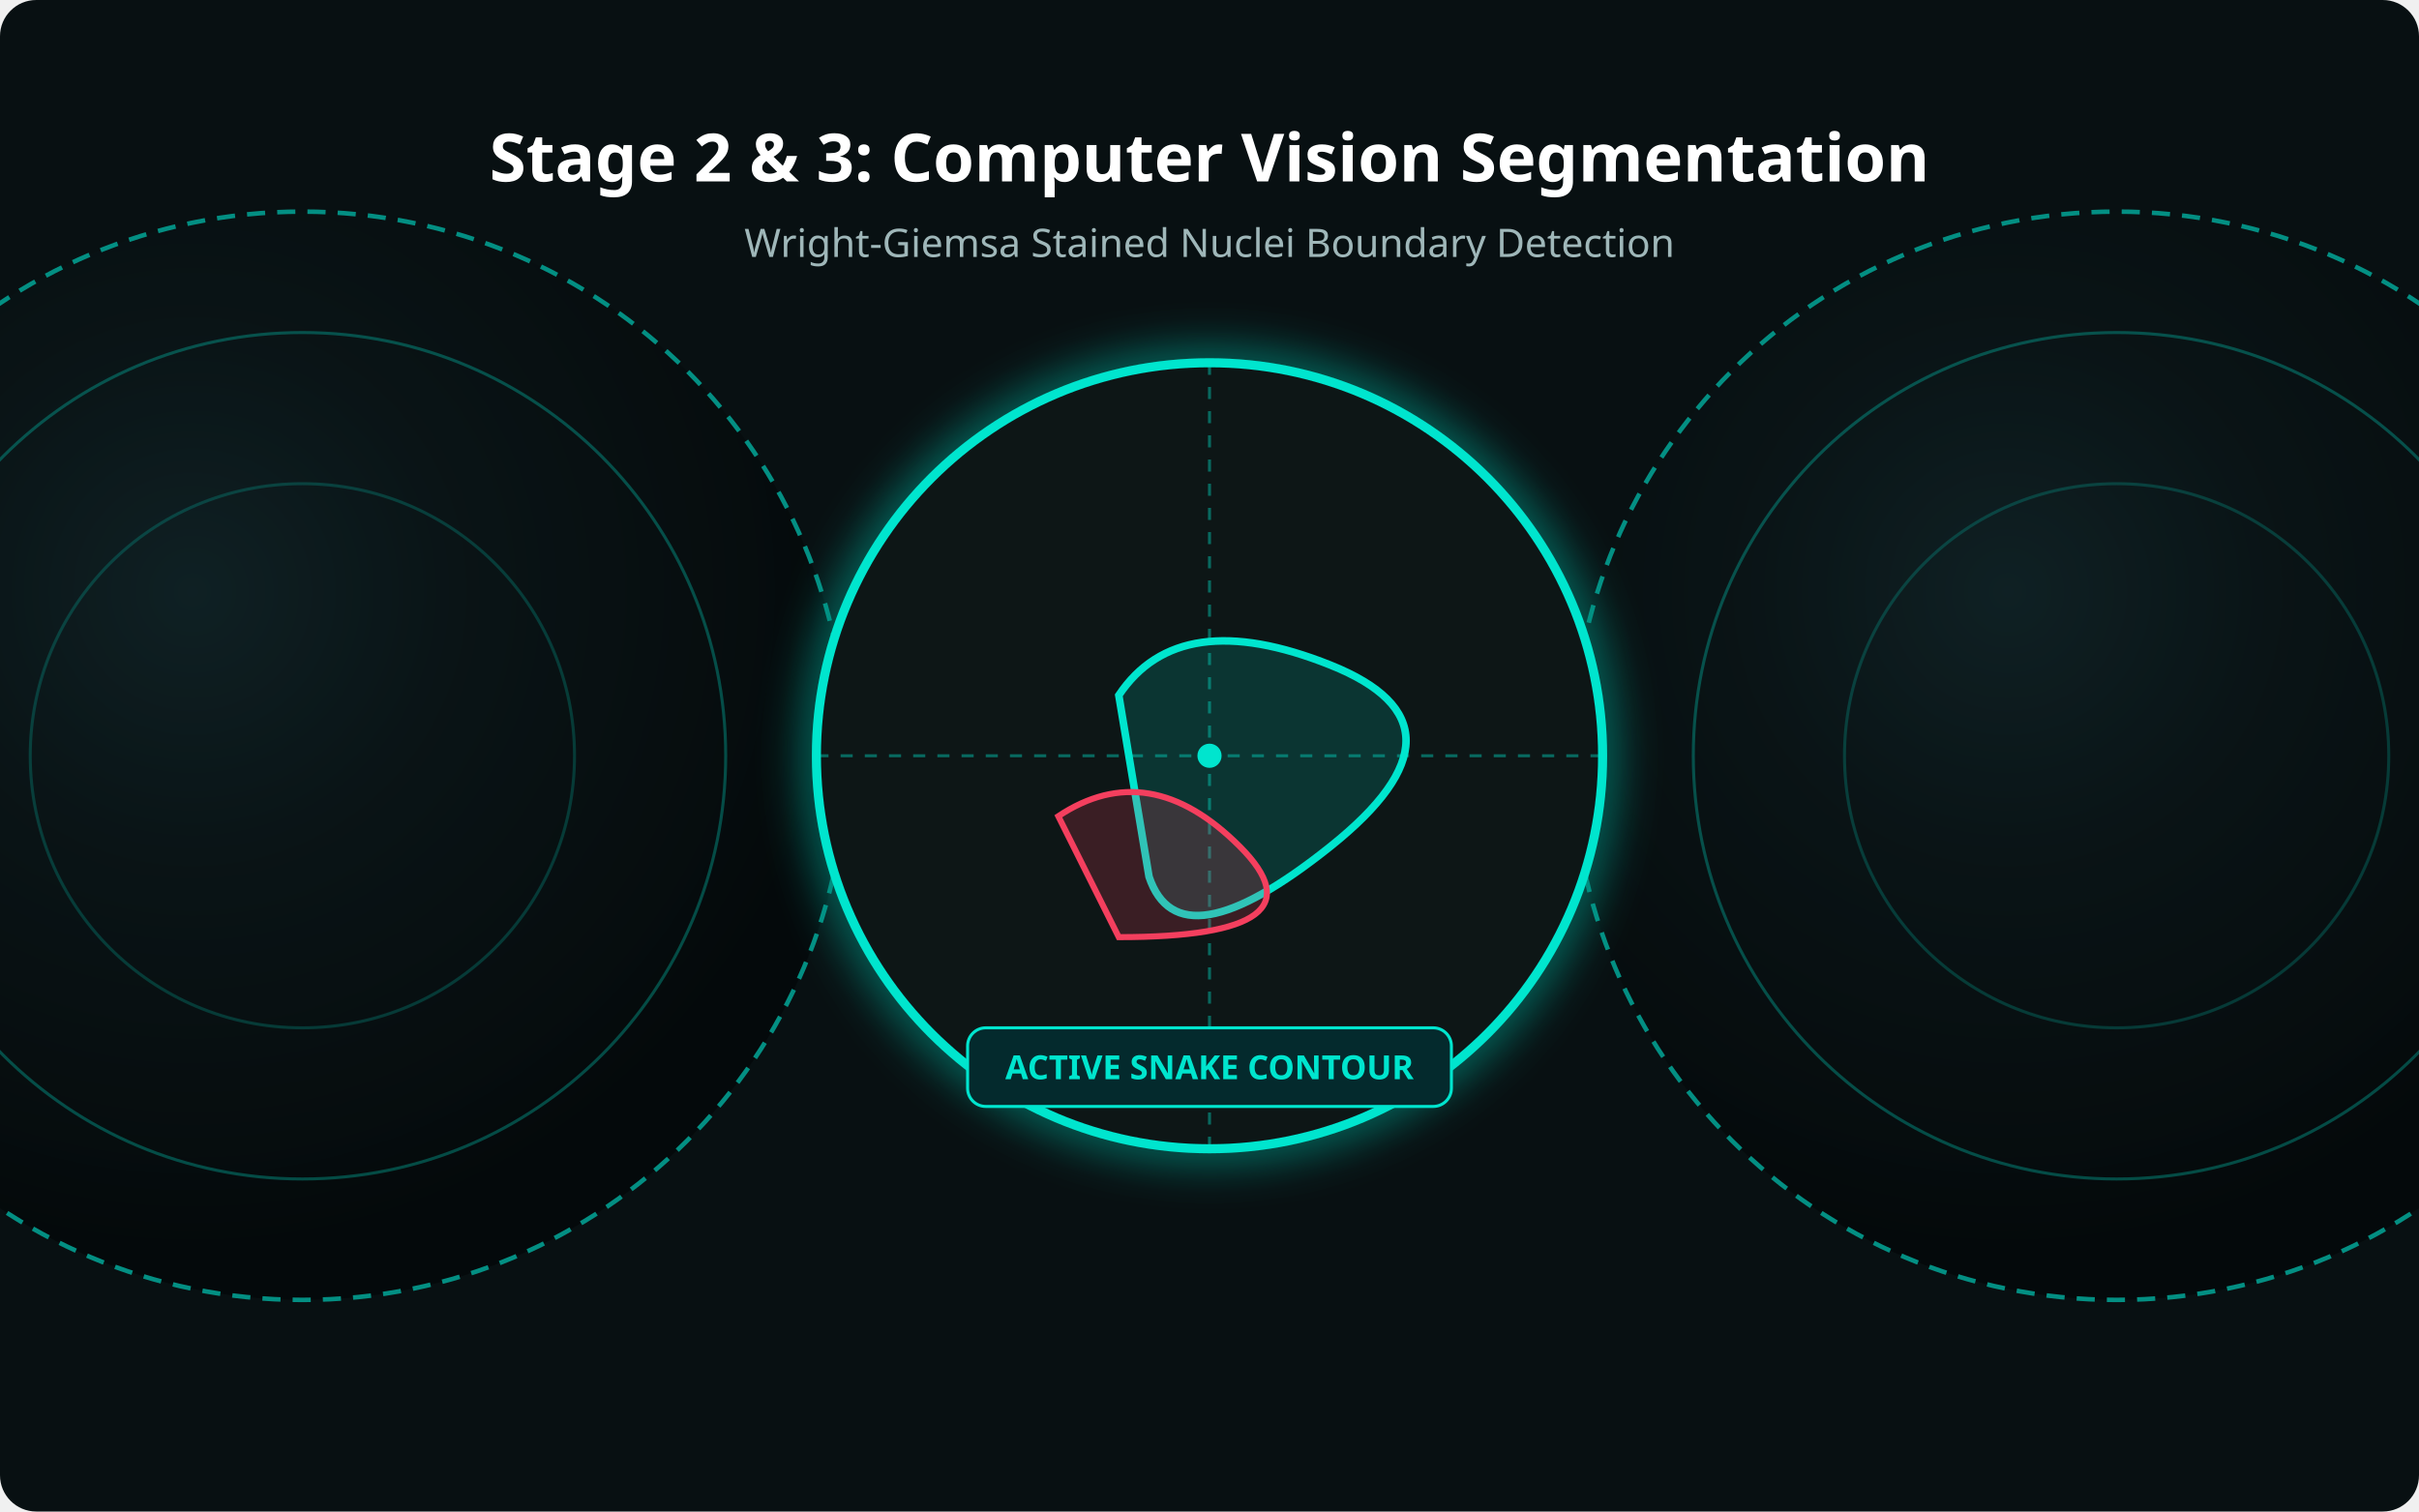
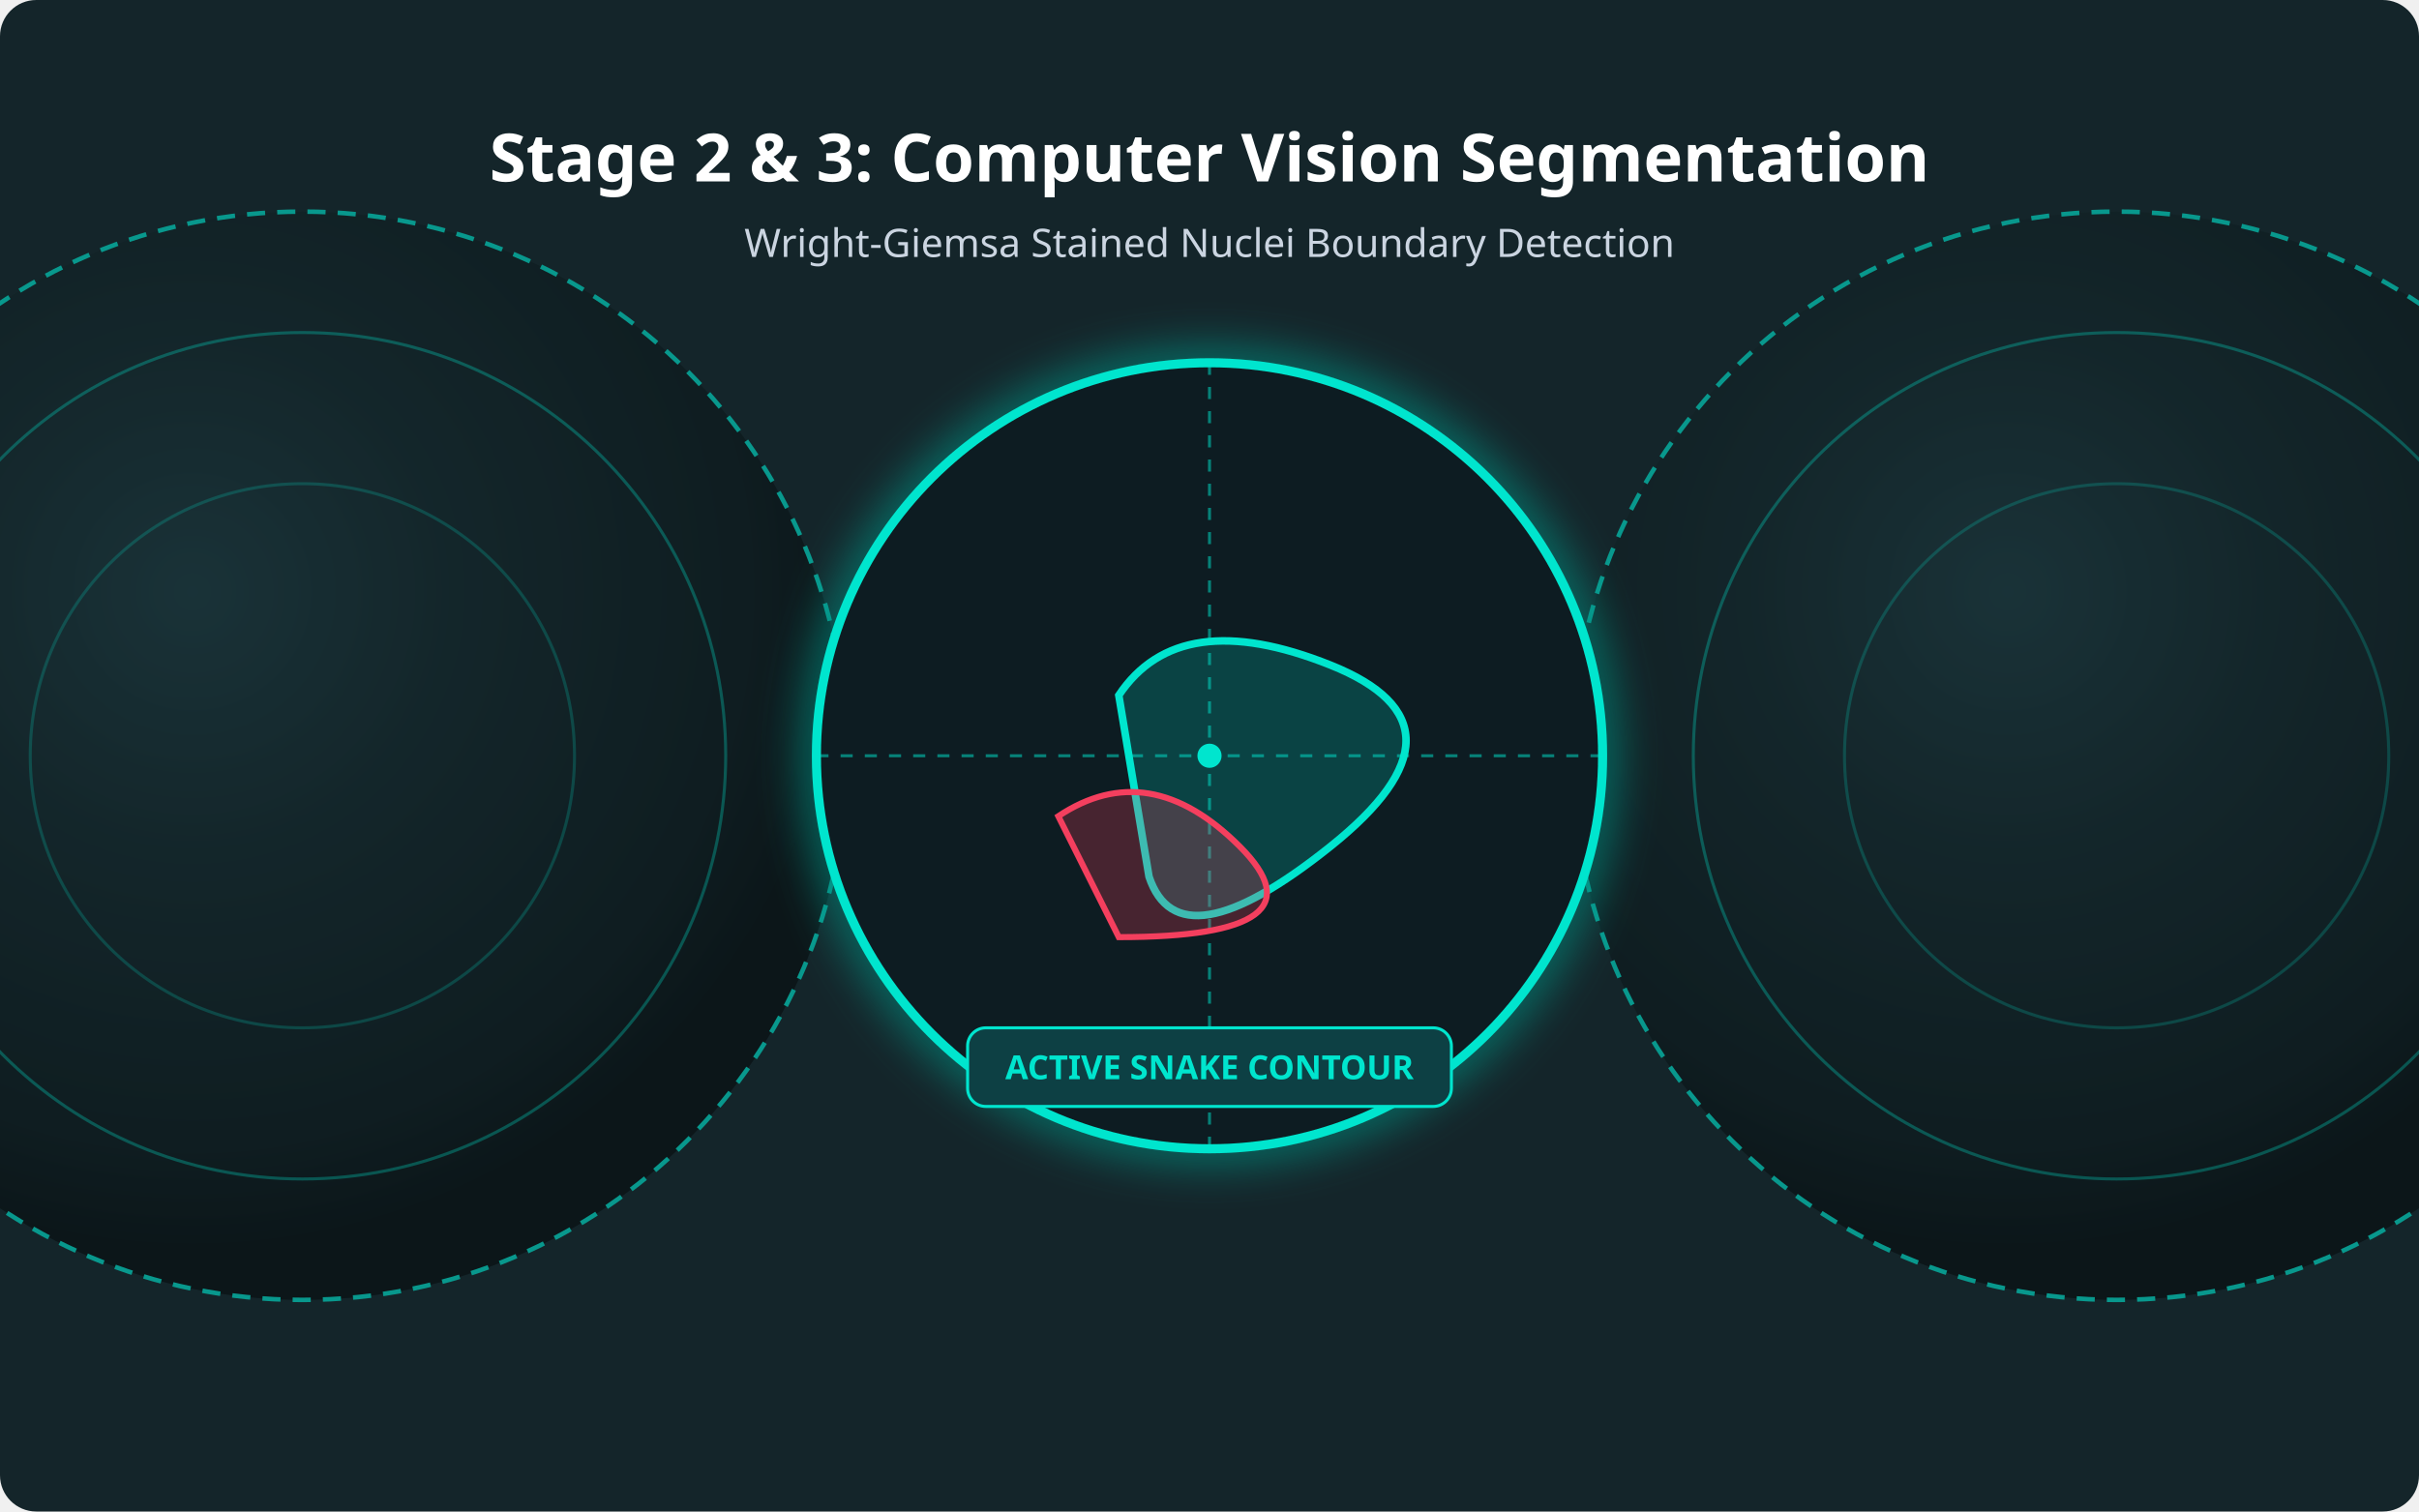
- <svg xmlns="http://www.w3.org/2000/svg" viewBox="0 0 800 500" width="100%" height="100%" style="background: #081012;">
+ <svg xmlns="http://www.w3.org/2000/svg" viewBox="0 0 800 500" width="100%" height="100%" style="background: #14252a;">
  <defs>
    <radialGradient id="cellSphere3D" cx="40%" cy="35%" r="60%">
-       <stop offset="0%" stop-color="#142c30" />
-       <stop offset="40%" stop-color="#0b1719" />
-       <stop offset="85%" stop-color="#050b0c" />
-       <stop offset="100%" stop-color="#020506" />
+       <stop offset="0%" stop-color="#1d3b41" />
+       <stop offset="40%" stop-color="#13262a" />
+       <stop offset="85%" stop-color="#0b171a" />
+       <stop offset="100%" stop-color="#060c0e" />
    </radialGradient>
    <filter id="glowTeal" x="-20%" y="-20%" width="140%" height="140%">
      <feGaussianBlur stdDeviation="8" result="blur" />
      <feComposite in="SourceGraphic" in2="blur" operator="over" />
    </filter>
  </defs>
-   <rect width="800" height="500" fill="#081012" rx="12" />
+   <rect width="800" height="500" fill="#14252a" rx="12" />
  <g transform="translate(100, 250)">
    <circle r="180" fill="url(#cellSphere3D)" stroke="#00e5ce" stroke-width="1.5" stroke-dasharray="6,4" opacity="0.6" />
    <circle r="140" fill="none" stroke="#00e5ce" stroke-width="1" opacity="0.3" />
    <circle r="90" fill="none" stroke="#00e5ce" stroke-width="1" opacity="0.2" />
  </g>
  <g transform="translate(700, 250)">
    <circle r="180" fill="url(#cellSphere3D)" stroke="#00e5ce" stroke-width="1.5" stroke-dasharray="6,4" opacity="0.6" />
    <circle r="140" fill="none" stroke="#00e5ce" stroke-width="1" opacity="0.3" />
    <circle r="90" fill="none" stroke="#00e5ce" stroke-width="1" opacity="0.2" />
  </g>
  <g transform="translate(400, 250)">
-     <circle r="130" fill="#0b1719" stroke="#00e5ce" stroke-width="3" filter="url(#glowTeal)" />
-     <line x1="-130" y1="0" x2="130" y2="0" stroke="#00e5ce" stroke-width="1" stroke-dasharray="4,4" opacity="0.4" />
-     <line x1="0" y1="-130" x2="0" y2="130" stroke="#00e5ce" stroke-width="1" stroke-dasharray="4,4" opacity="0.4" />
-     <path d="M -30 -20 Q -10 -50 40 -30 T 40 30 T -20 40 Z" fill="rgba(0, 229, 206, 0.15)" stroke="#00e5ce" stroke-width="2.5" />
+     <circle r="130" fill="#0f1d21" stroke="#00e5ce" stroke-width="3" filter="url(#glowTeal)" />
+     <line x1="-130" y1="0" x2="130" y2="0" stroke="#00e5ce" stroke-width="1" stroke-dasharray="4,4" opacity="0.5" />
+     <line x1="0" y1="-130" x2="0" y2="130" stroke="#00e5ce" stroke-width="1" stroke-dasharray="4,4" opacity="0.5" />
+     <path d="M -30 -20 Q -10 -50 40 -30 T 40 30 T -20 40 Z" fill="rgba(0, 229, 206, 0.2)" stroke="#00e5ce" stroke-width="2.5" />
    <circle cx="0" cy="0" r="4" fill="#00e5ce" />
-     <path d="M -50 20 Q -20 0 10 30 T -30 60 Z" fill="rgba(244, 63, 94, 0.2)" stroke="#f43f5e" stroke-width="2" />
-     <rect x="-80" y="90" width="160" height="26" rx="6" fill="#042a2d" stroke="#00e5ce" stroke-width="1" />
+     <path d="M -50 20 Q -20 0 10 30 T -30 60 Z" fill="rgba(244, 63, 94, 0.25)" stroke="#f43f5e" stroke-width="2" />
+     <rect x="-80" y="90" width="160" height="26" rx="6" fill="#0d4044" stroke="#00e5ce" stroke-width="1" />
    <text x="0" y="107" fill="#00e5ce" font-family="'Space Grotesk', sans-serif" font-size="11" font-weight="700" text-anchor="middle">ACTIVE SNAKE CONTOUR</text>
  </g>
  <text x="400" y="60" fill="#ffffff" font-family="'Space Grotesk', sans-serif" font-size="22" font-weight="700" text-anchor="middle">Stage 2 &amp; 3: Computer Vision Segmentation</text>
-   <text x="400" y="85" fill="#9fb7b9" font-family="sans-serif" font-size="13" text-anchor="middle">Wright-Giemsa Stained Nuclei Boundary Detection</text>
+   <text x="400" y="85" fill="#cbd5e1" font-family="sans-serif" font-size="13" text-anchor="middle">Wright-Giemsa Stained Nuclei Boundary Detection</text>
</svg>
